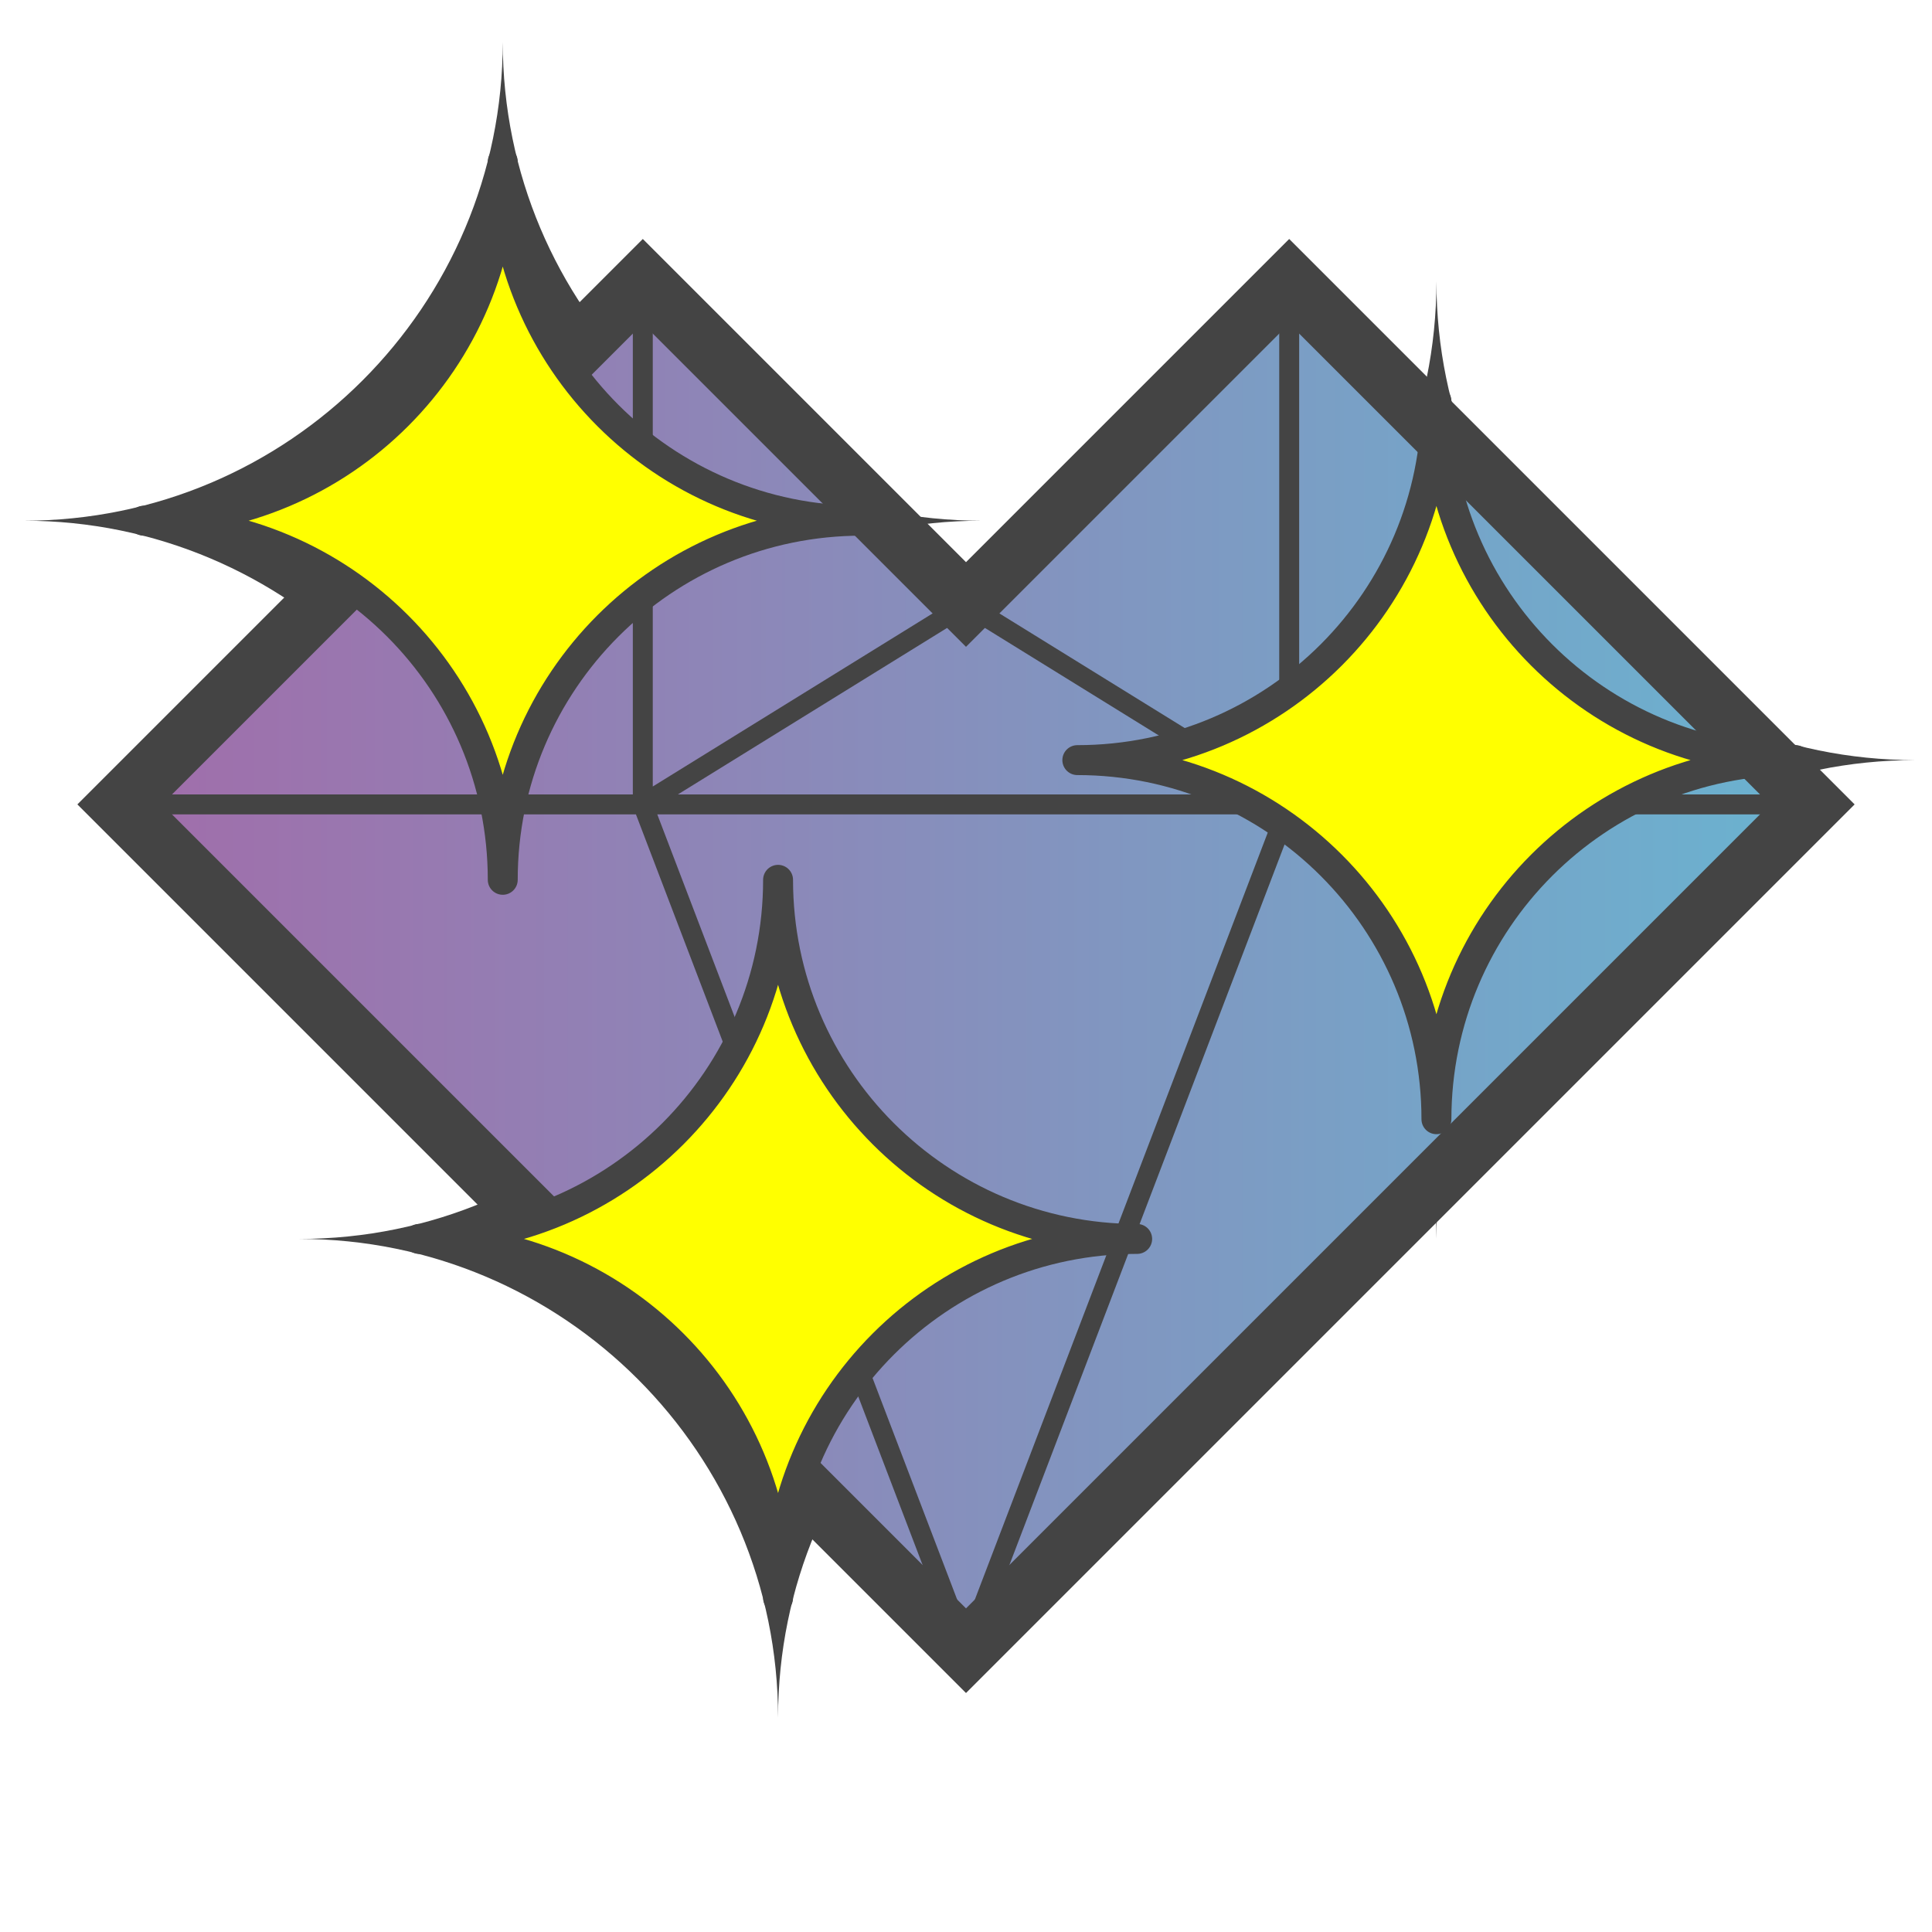
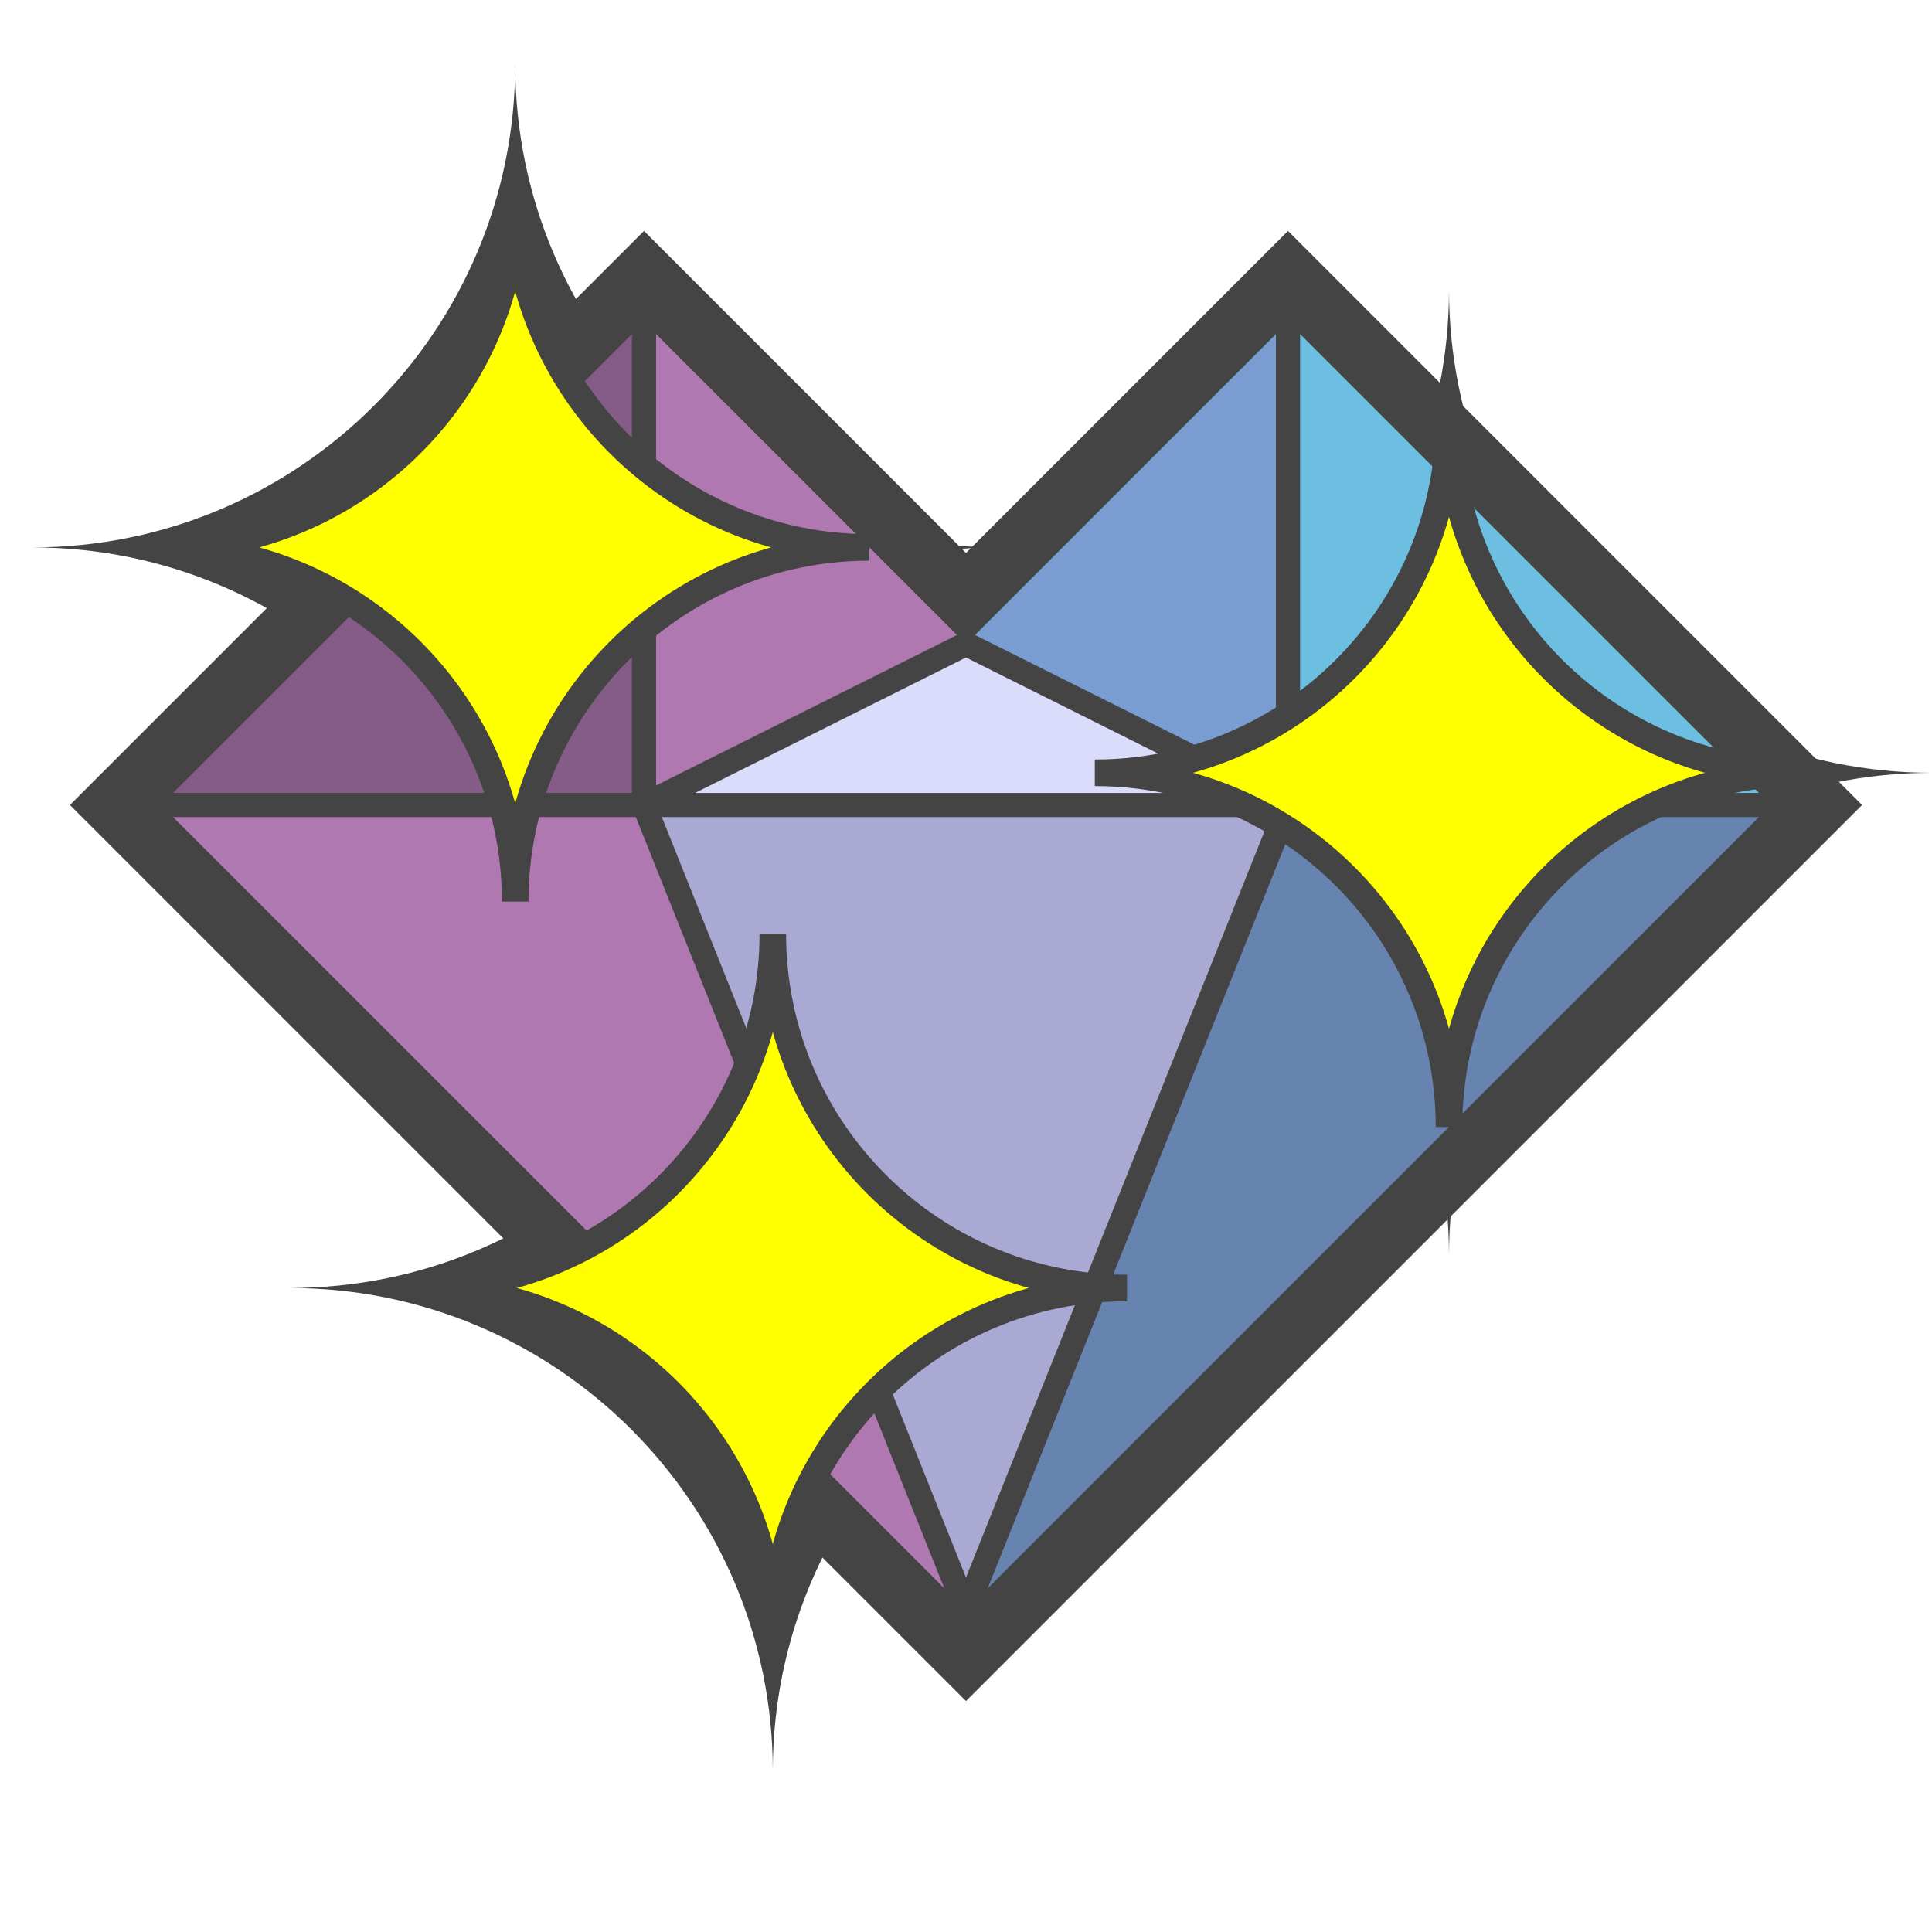
- <svg xmlns="http://www.w3.org/2000/svg" viewBox="-100 -100 1614 1344" height="128" width="128" version="1.1">
+ <svg xmlns="http://www.w3.org/2000/svg" viewBox="-1 -1 12 10" height="128" width="128" version="1.1">
  <defs>
-     <linearGradient id="Gradient1">
-       <stop offset="0%" stop-color="#a16daa" />
-       <stop offset="100%" stop-color="#6ab3d0" />
-     </linearGradient>
-     <path id="star" d="m 200,0 A 200,200,0,0,1, 0,200 A 200,200,0,0,1 200,400 A 200,200,0,0,1 400,200 A 200,200,0,0,1 200,0 z" />
+     <path id="star" d="m2 0 A2 2 0 0 1 0 2 A2 2 0 0 1 2 4 A2 2 0 0 1 4 2 A2 2 0 0 1 2 0 z" />
  </defs>
-   <use href="#star" fill="#444" transform="translate(-80, -200) scale(2)" />
-   <use href="#star" fill="#444" transform="translate(700, 0) scale(2)" />
-   <use href="#star" fill="#444" transform="translate(150, 400) scale(2)" />
-   <path stroke="#444" stroke-width="50" fill="url(#Gradient1)" d="m 437,0 L 0,437 L 707,1144 L 1414,437 L 977,0 L 707,270 L 437,0 z" />
-   <path stroke="#444" stroke-width="16.667" stroke-linejoin="round" fill="none" d="m 437,0 V 437 L 707,1144 L 977,437 L 0,437 h 1414 H 437 L 707,270 L 977,437 V 0" />
-   <use href="#star" stroke="#444" stroke-width="16.667" stroke-linejoin="round" fill="yellow" transform="translate(20, -100) scale(1.5)" />
-   <use href="#star" stroke="#444" stroke-width="16.667" stroke-linejoin="round" fill="yellow" transform="translate(800, 100) scale(1.5)" />
-   <use href="#star" stroke="#444" stroke-width="16.667" stroke-linejoin="round" fill="yellow" transform="translate(250, 500) scale(1.5)" />
+   <use href="#star" fill="#444" transform="translate(-0.8, -1.6) scale(1.5)" />
+   <use href="#star" fill="#444" transform="translate(5, -0.2) scale(1.5)" />
+   <use href="#star" fill="#444" transform="translate(0.8, 3) scale(1.5)" />
+   <path stroke="#444" stroke-width=".8" fill="none" d="M0 3 L5 8L10 3L7 0L5 2L3 0 z" />
+   <path d="M3 3V0L5 2zH0L5 8z" fill="#b078b1" />
+   <path d="M5 2L7 0v3z" fill="#799dd1" />
+   <path d="M10 3L5 8l2-5z" fill="#6684af" />
+   <path d="M3 3h4L5 8z" fill="#a9a9d3" />
+   <path d="M5 2l2 1H3z" fill="#dbdbfc" />
+   <path d="M10 3H7V0z" fill="#6dbfe2" />
+   <path d="M0 3h3V0z" fill="#855c87" />
+   <path stroke="#444" stroke-width=".15" fill="none" d="M3 0v3L5 8 7 3V0M3 3l2-1 2 1h3H0z" />
+   <use href="#star" stroke="#444" stroke-width=".15" fill="yellow" transform="translate(0.0, -0.8) scale(1.1)" />
+   <use href="#star" stroke="#444" stroke-width=".15" fill="yellow" transform="translate(5.8, .6) scale(1.1)" />
+   <use href="#star" stroke="#444" stroke-width=".15" fill="yellow" transform="translate(1.6, 3.8) scale(1.1)" />
</svg>
